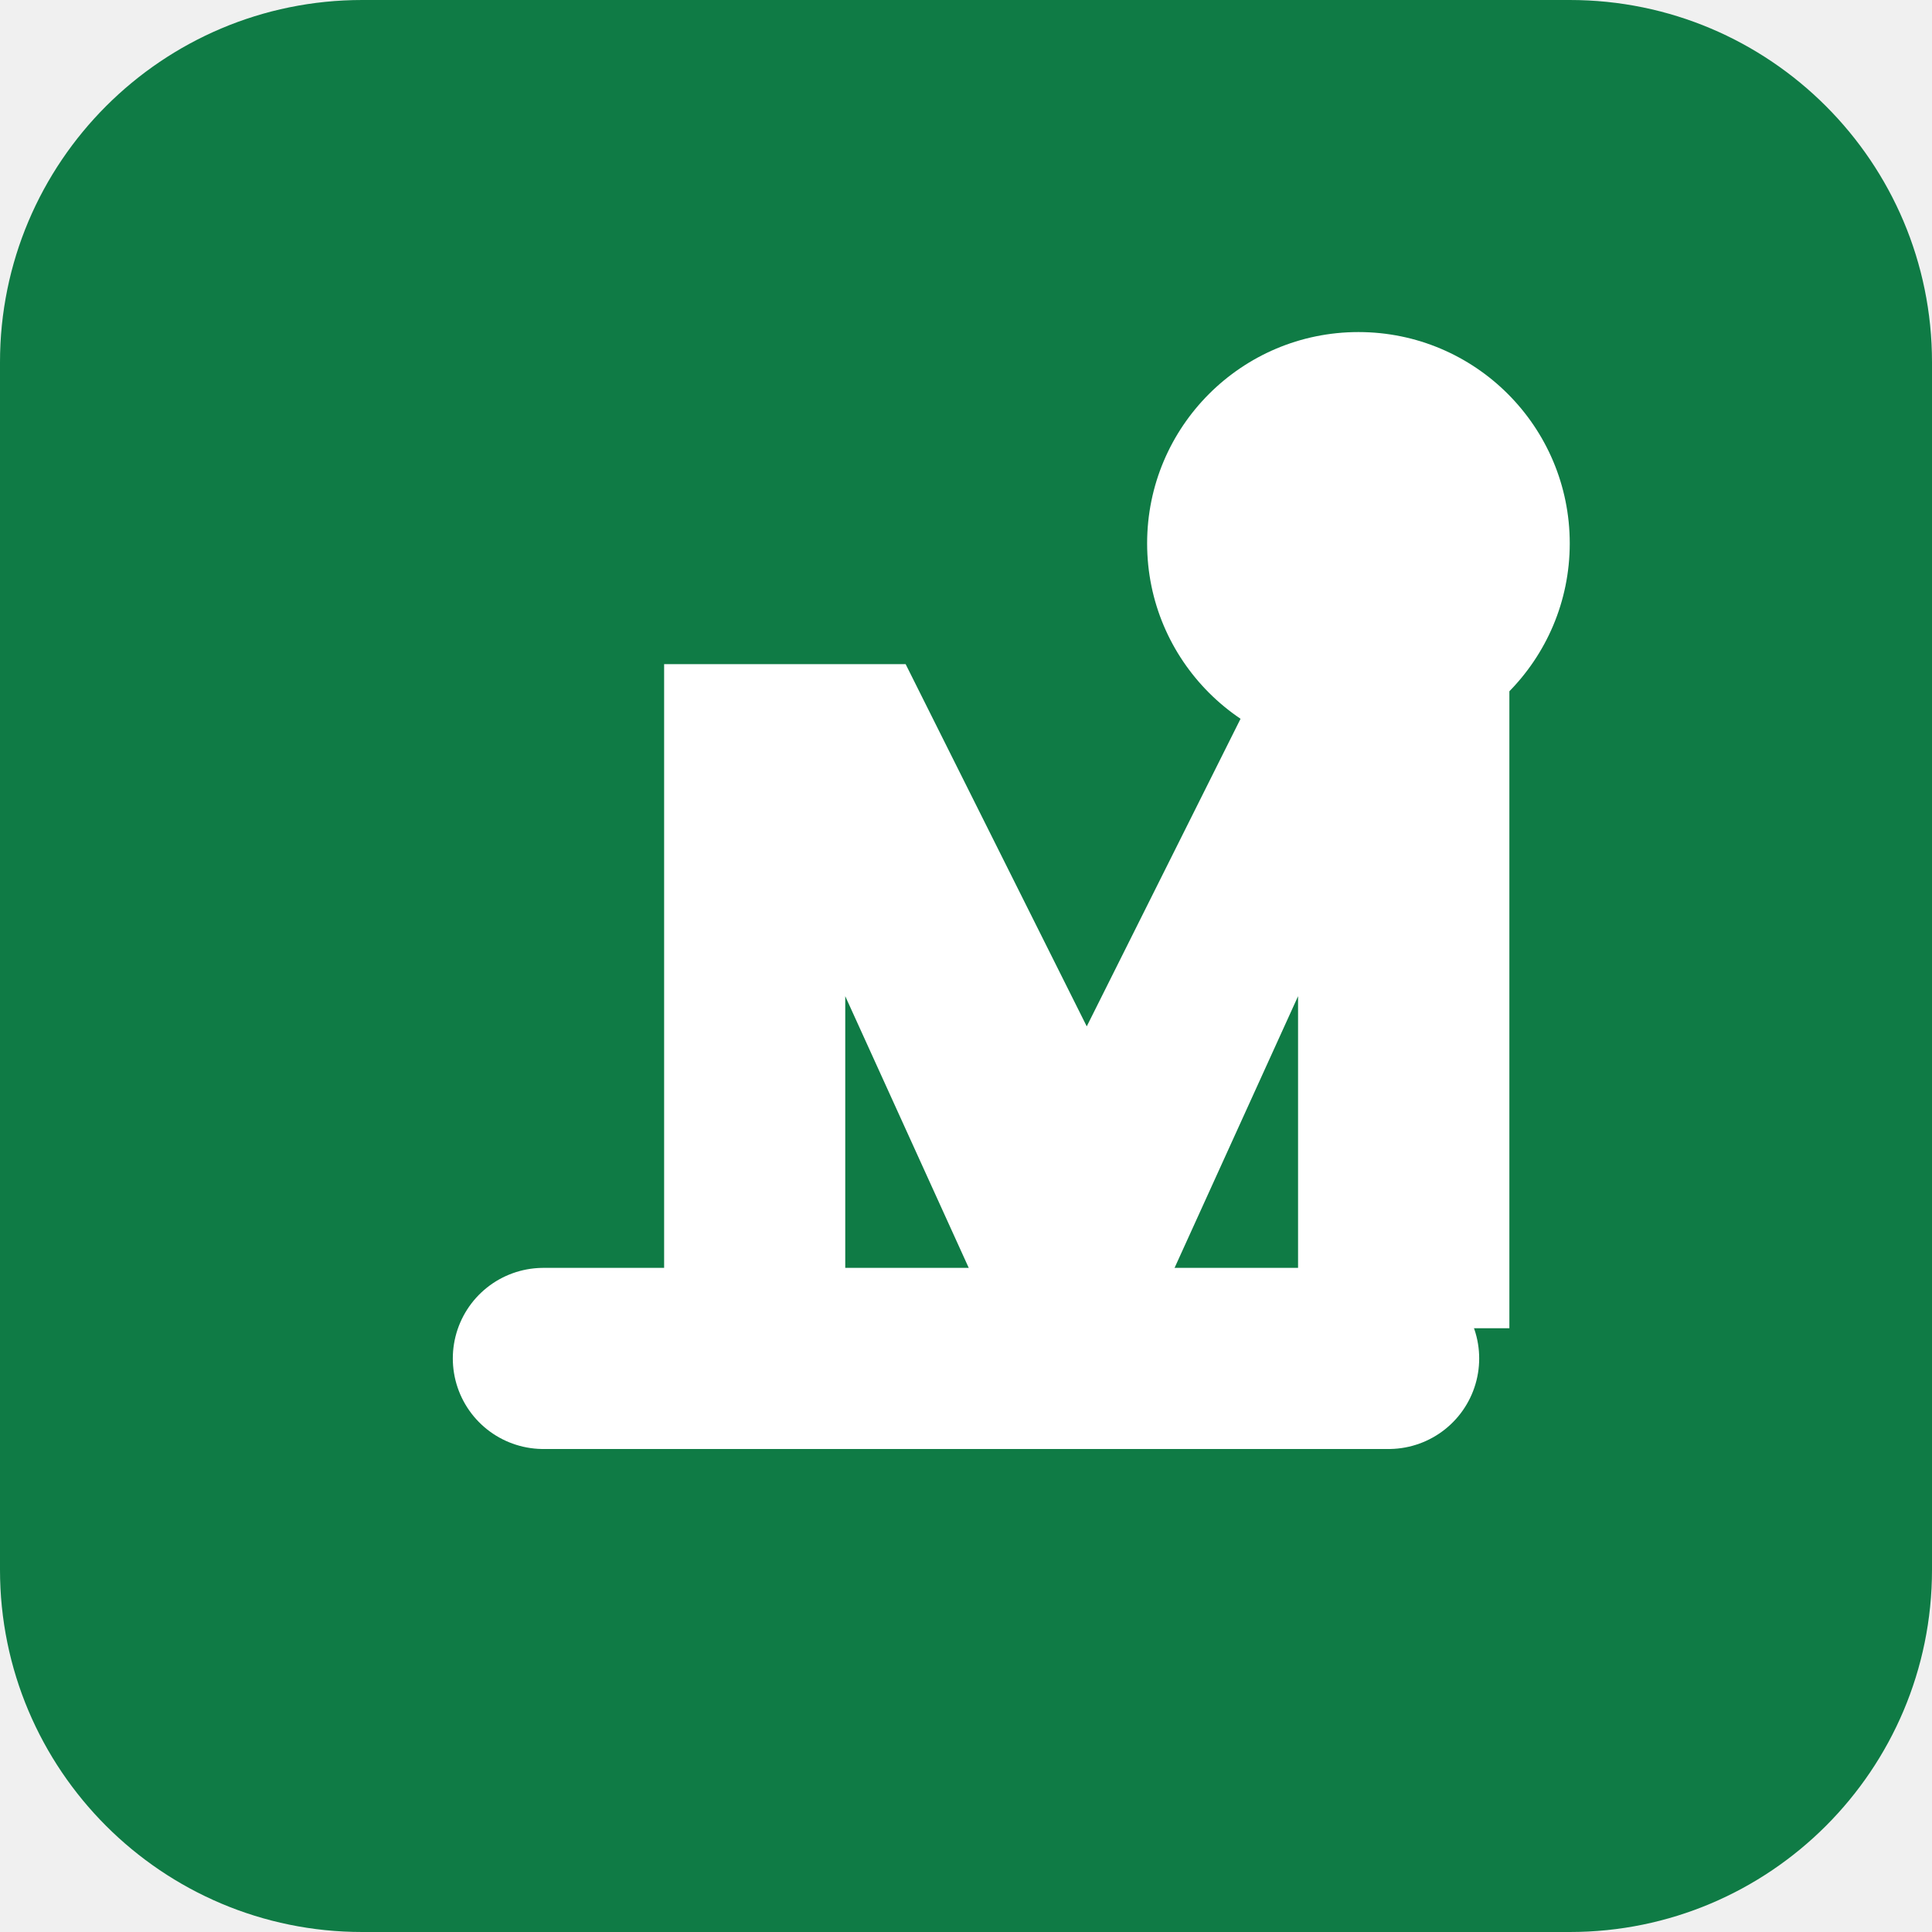
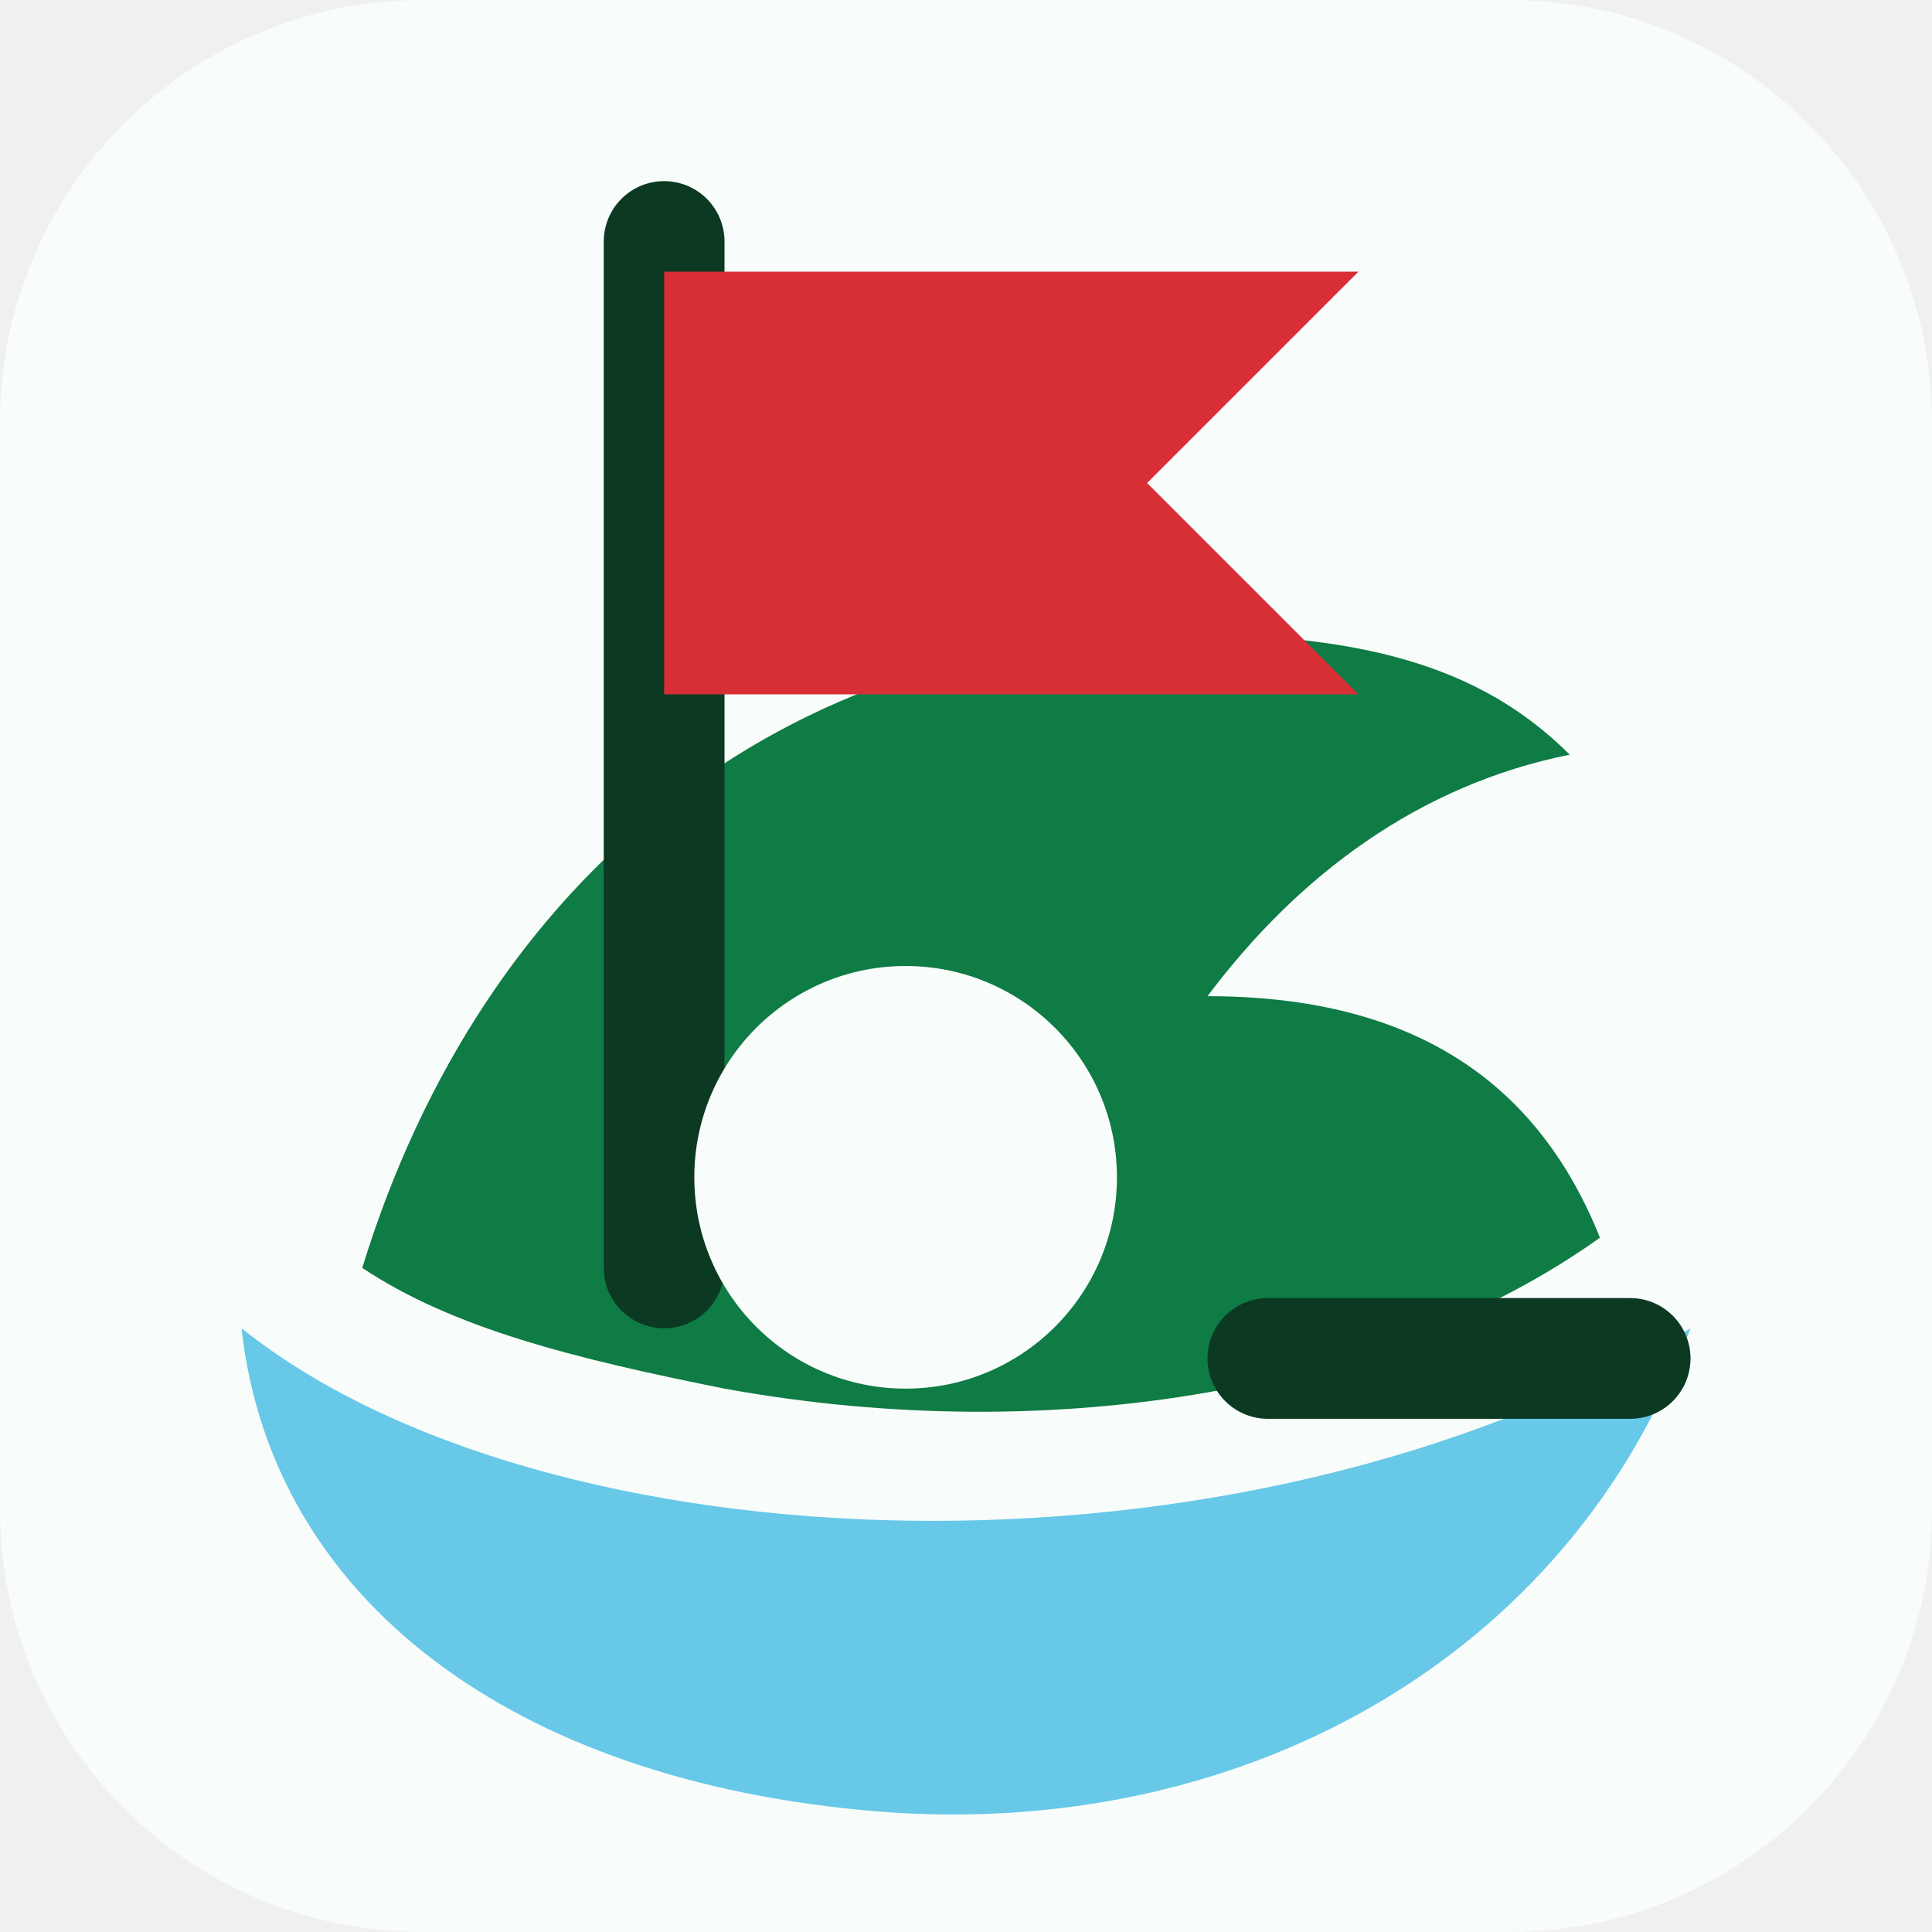
<svg xmlns="http://www.w3.org/2000/svg" viewBox="0 0 64 64">
-   <rect width="64" height="64" rx="12" fill="#0f7b45" />
-   <circle cx="45" cy="18" r="7" fill="#ffffff" />
-   <path d="M18 45h28" stroke="#ffffff" stroke-width="6" stroke-linecap="round" />
-   <path d="M22 44V22h8l6 12 6-12h8v22h-7V33l-5 11h-5l-5-11v11z" fill="#ffffff" />
+   <rect width="64" height="64" rx="14" fill="#f8fcfa" />
+   <path d="M8 44c10 8 33 9 48 0-4 11-15 17-27 16C17 59 9 53 8 44Z" fill="#67c8e8" />
+   <path d="M12 42c4-13 14-21 27-21 6 0 10 1 13 4-5 1-9 4-12 8 7 0 11 3 13 8-7 5-18 7-29 5-5-1-9-2-12-4Z" fill="#0f7b45" />
+   <path d="M22 8v34" stroke="#0b3922" stroke-width="4" stroke-linecap="round" />
+   <path d="M22 9h23l-7 7 7 7H22Z" fill="#d72f35" />
+   <circle cx="30" cy="39" r="7" fill="#f8fcfa" />
+   <path d="M42 45h12" stroke="#0b3922" stroke-width="4" stroke-linecap="round" />
</svg>
